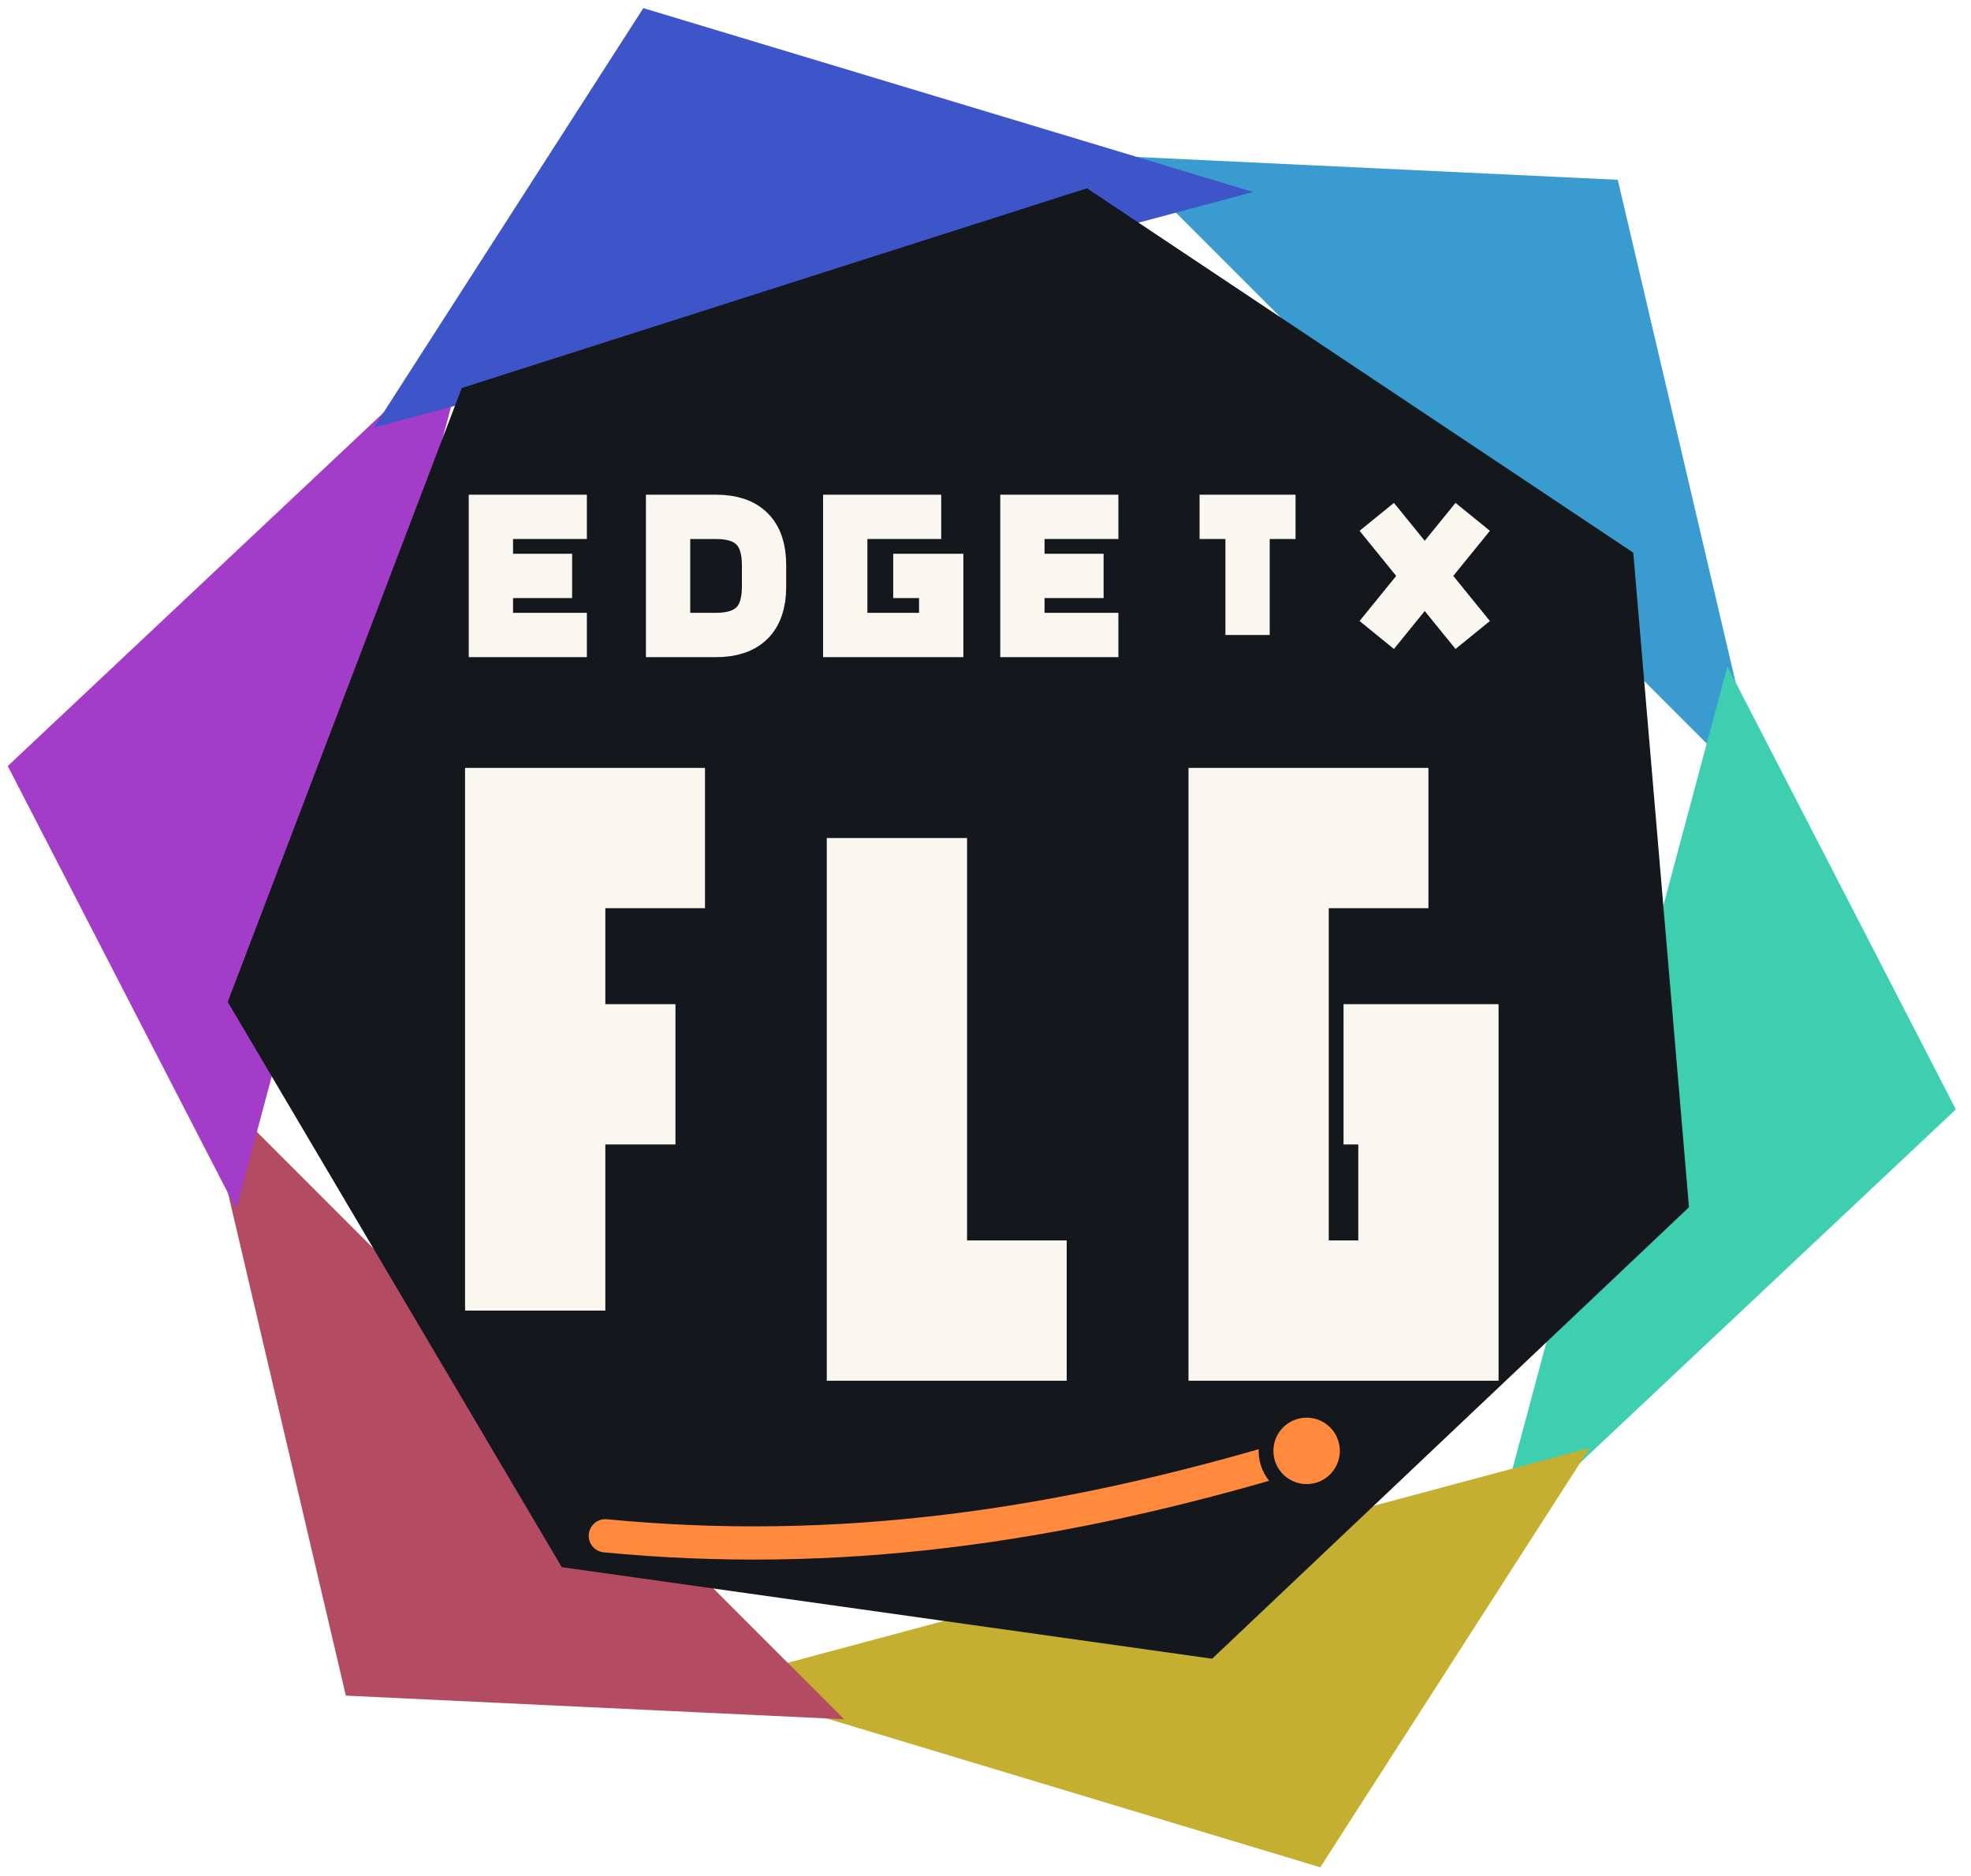
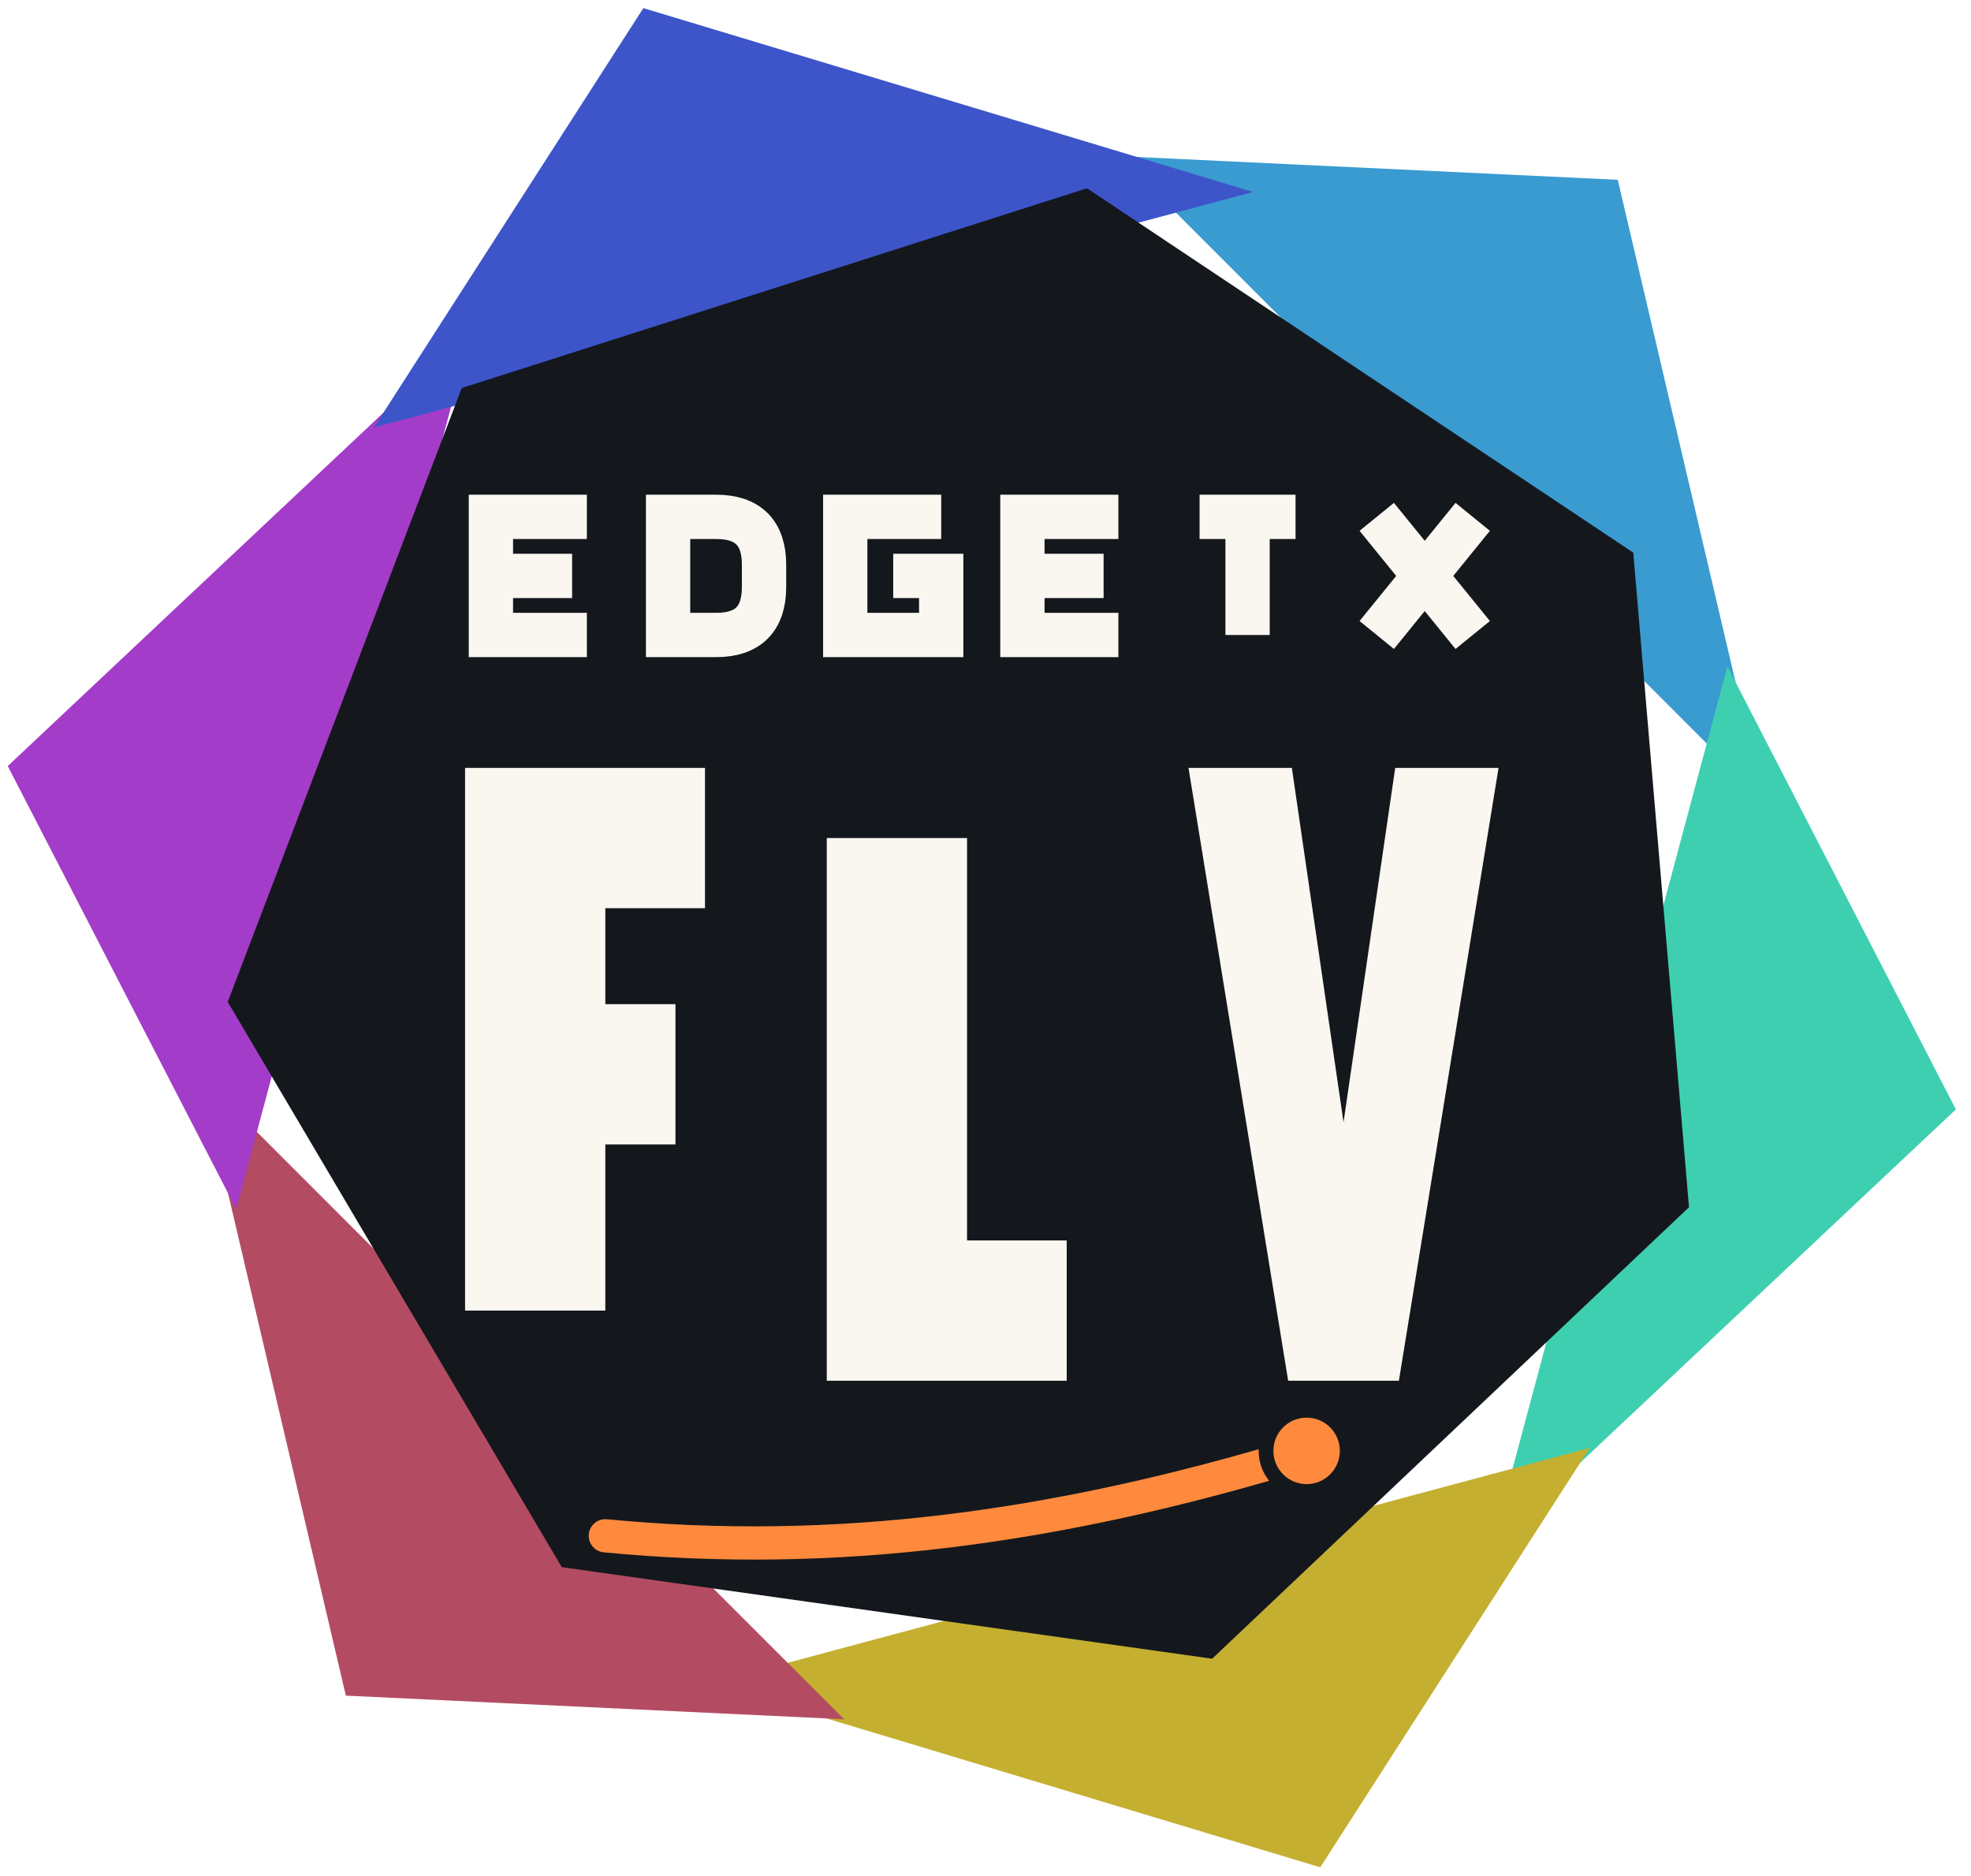
<svg xmlns="http://www.w3.org/2000/svg" viewBox="14 36 534 508" width="534" height="508" role="img" aria-label="EdgeTX Flight Log Viewer">
  <polygon points="317.3,78.3 452.3,84.7 491.7,252.7" fill="#3a9bd0" />
  <polygon points="482.0,216.5 543.9,336.5 418.2,454.7" fill="#3ecfb0" />
  <polygon points="444.7,428.2 371.7,541.8 206.5,492.0" fill="#c4af30" />
  <polygon points="242.7,501.7 107.7,495.3 68.3,327.3" fill="#b34c63" />
  <polygon points="78.0,363.5 16.1,243.5 141.8,125.3" fill="#a33cc8" />
  <polygon points="115.3,151.8 188.3,38.2 353.5,88.0" fill="#3d55c9" />
  <polygon points="308.5,87.0 456.5,185.7 471.6,363.0 342.4,485.3 166.2,460.5 75.7,307.4 139.1,141.1" fill="#14181d" />
  <g fill="none" stroke="#faf7f0" stroke-width="12" stroke-linejoin="miter" stroke-linecap="butt">
    <path d="M173,176 H147 V208 H173 M147,192 H169" />
    <path d="M195,176 H208 Q221,176 221,189 V195 Q221,208 208,208 H195 Z" />
    <path d="M269,176 H243 V208 H269 V192 H256" />
    <path d="M317,176 H291 V208 H317 M291,192 H313" />
    <path d="M339,176 H365 M352,176 V208" />
    <path d="M387,176 L413,208 M413,176 L387,208" />
  </g>
  <g fill="none" stroke="#faf7f0" stroke-width="38" stroke-linejoin="miter" stroke-linecap="butt">
    <path d="M205,263 H159 V391 M159,327 H197" />
    <path d="M257,263 V391 H303" />
-     <path d="M401,263 H355 V391 H401 V327 H378" />
+     <path fill="#faf7f0" stroke="none" d="M336,244 H364 L378,340 L392,244 H420 L393,410 H363 Z" />
  </g>
  <path d="M178 452 C 240 458 300 450 366 430" fill="none" stroke="#ff8a3d" stroke-width="9" stroke-linecap="round" />
  <circle cx="368" cy="429" r="11" fill="#ff8a3d" stroke="#14181d" stroke-width="4" />
</svg>
